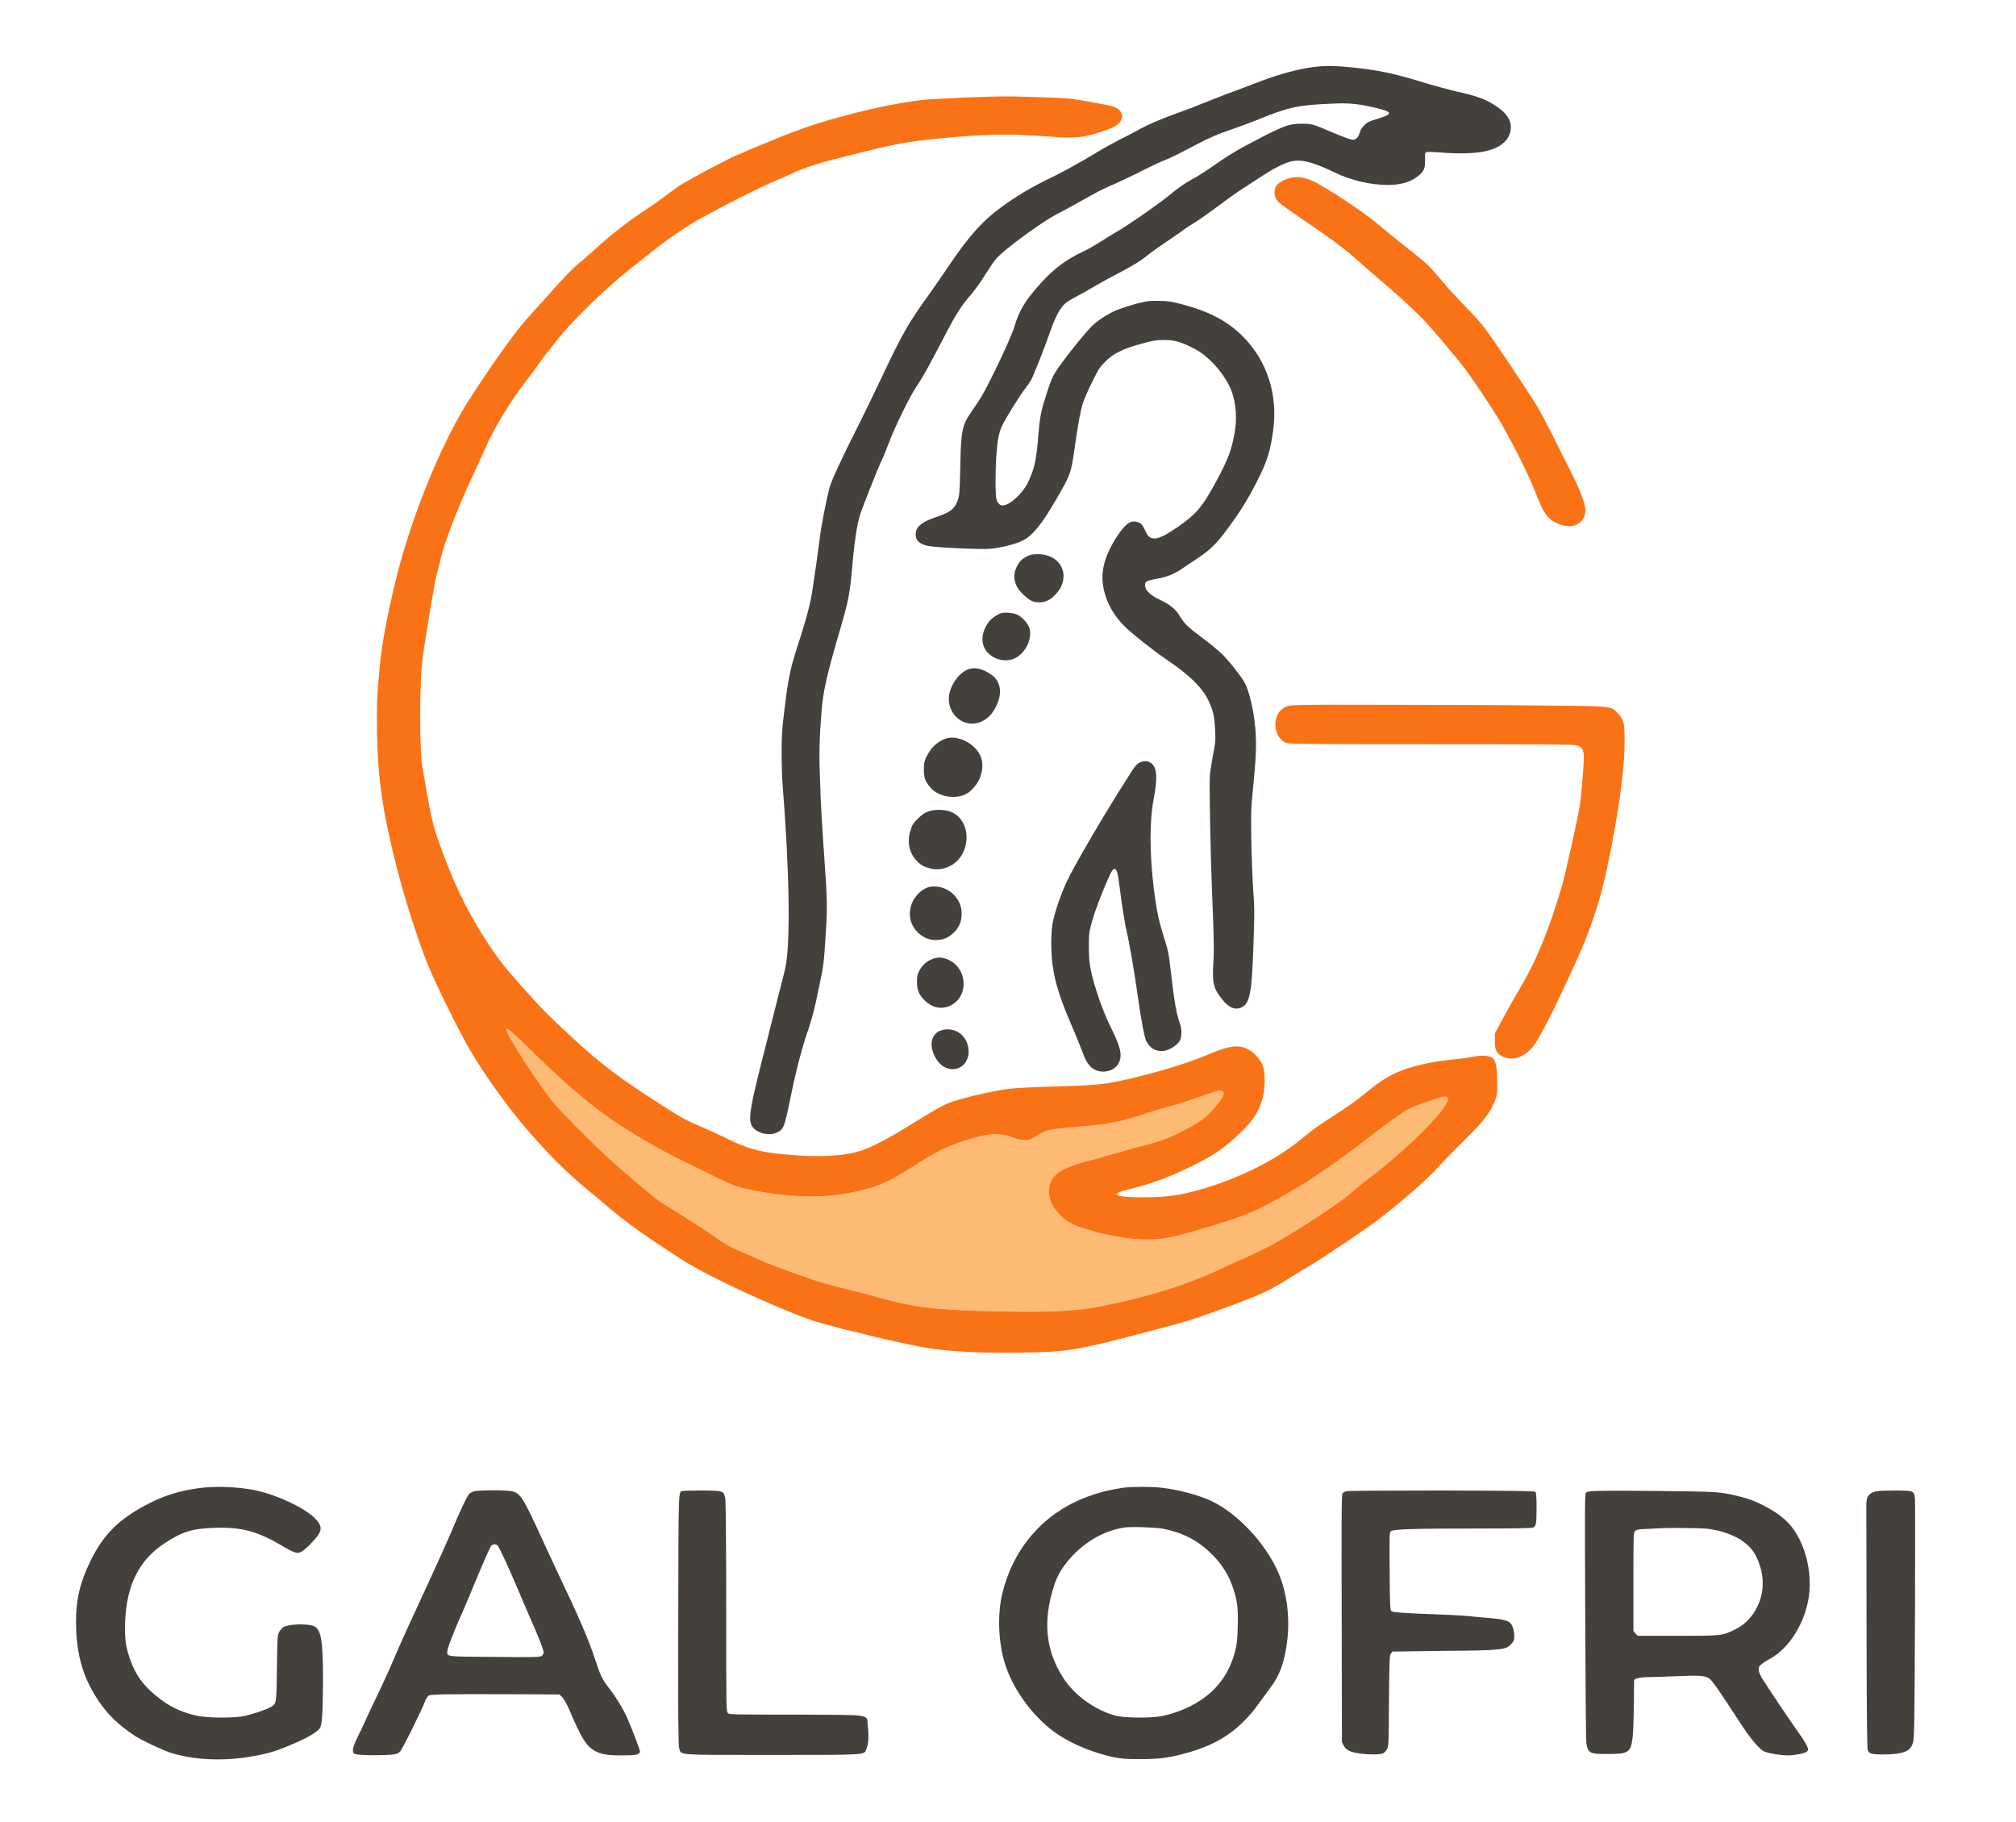
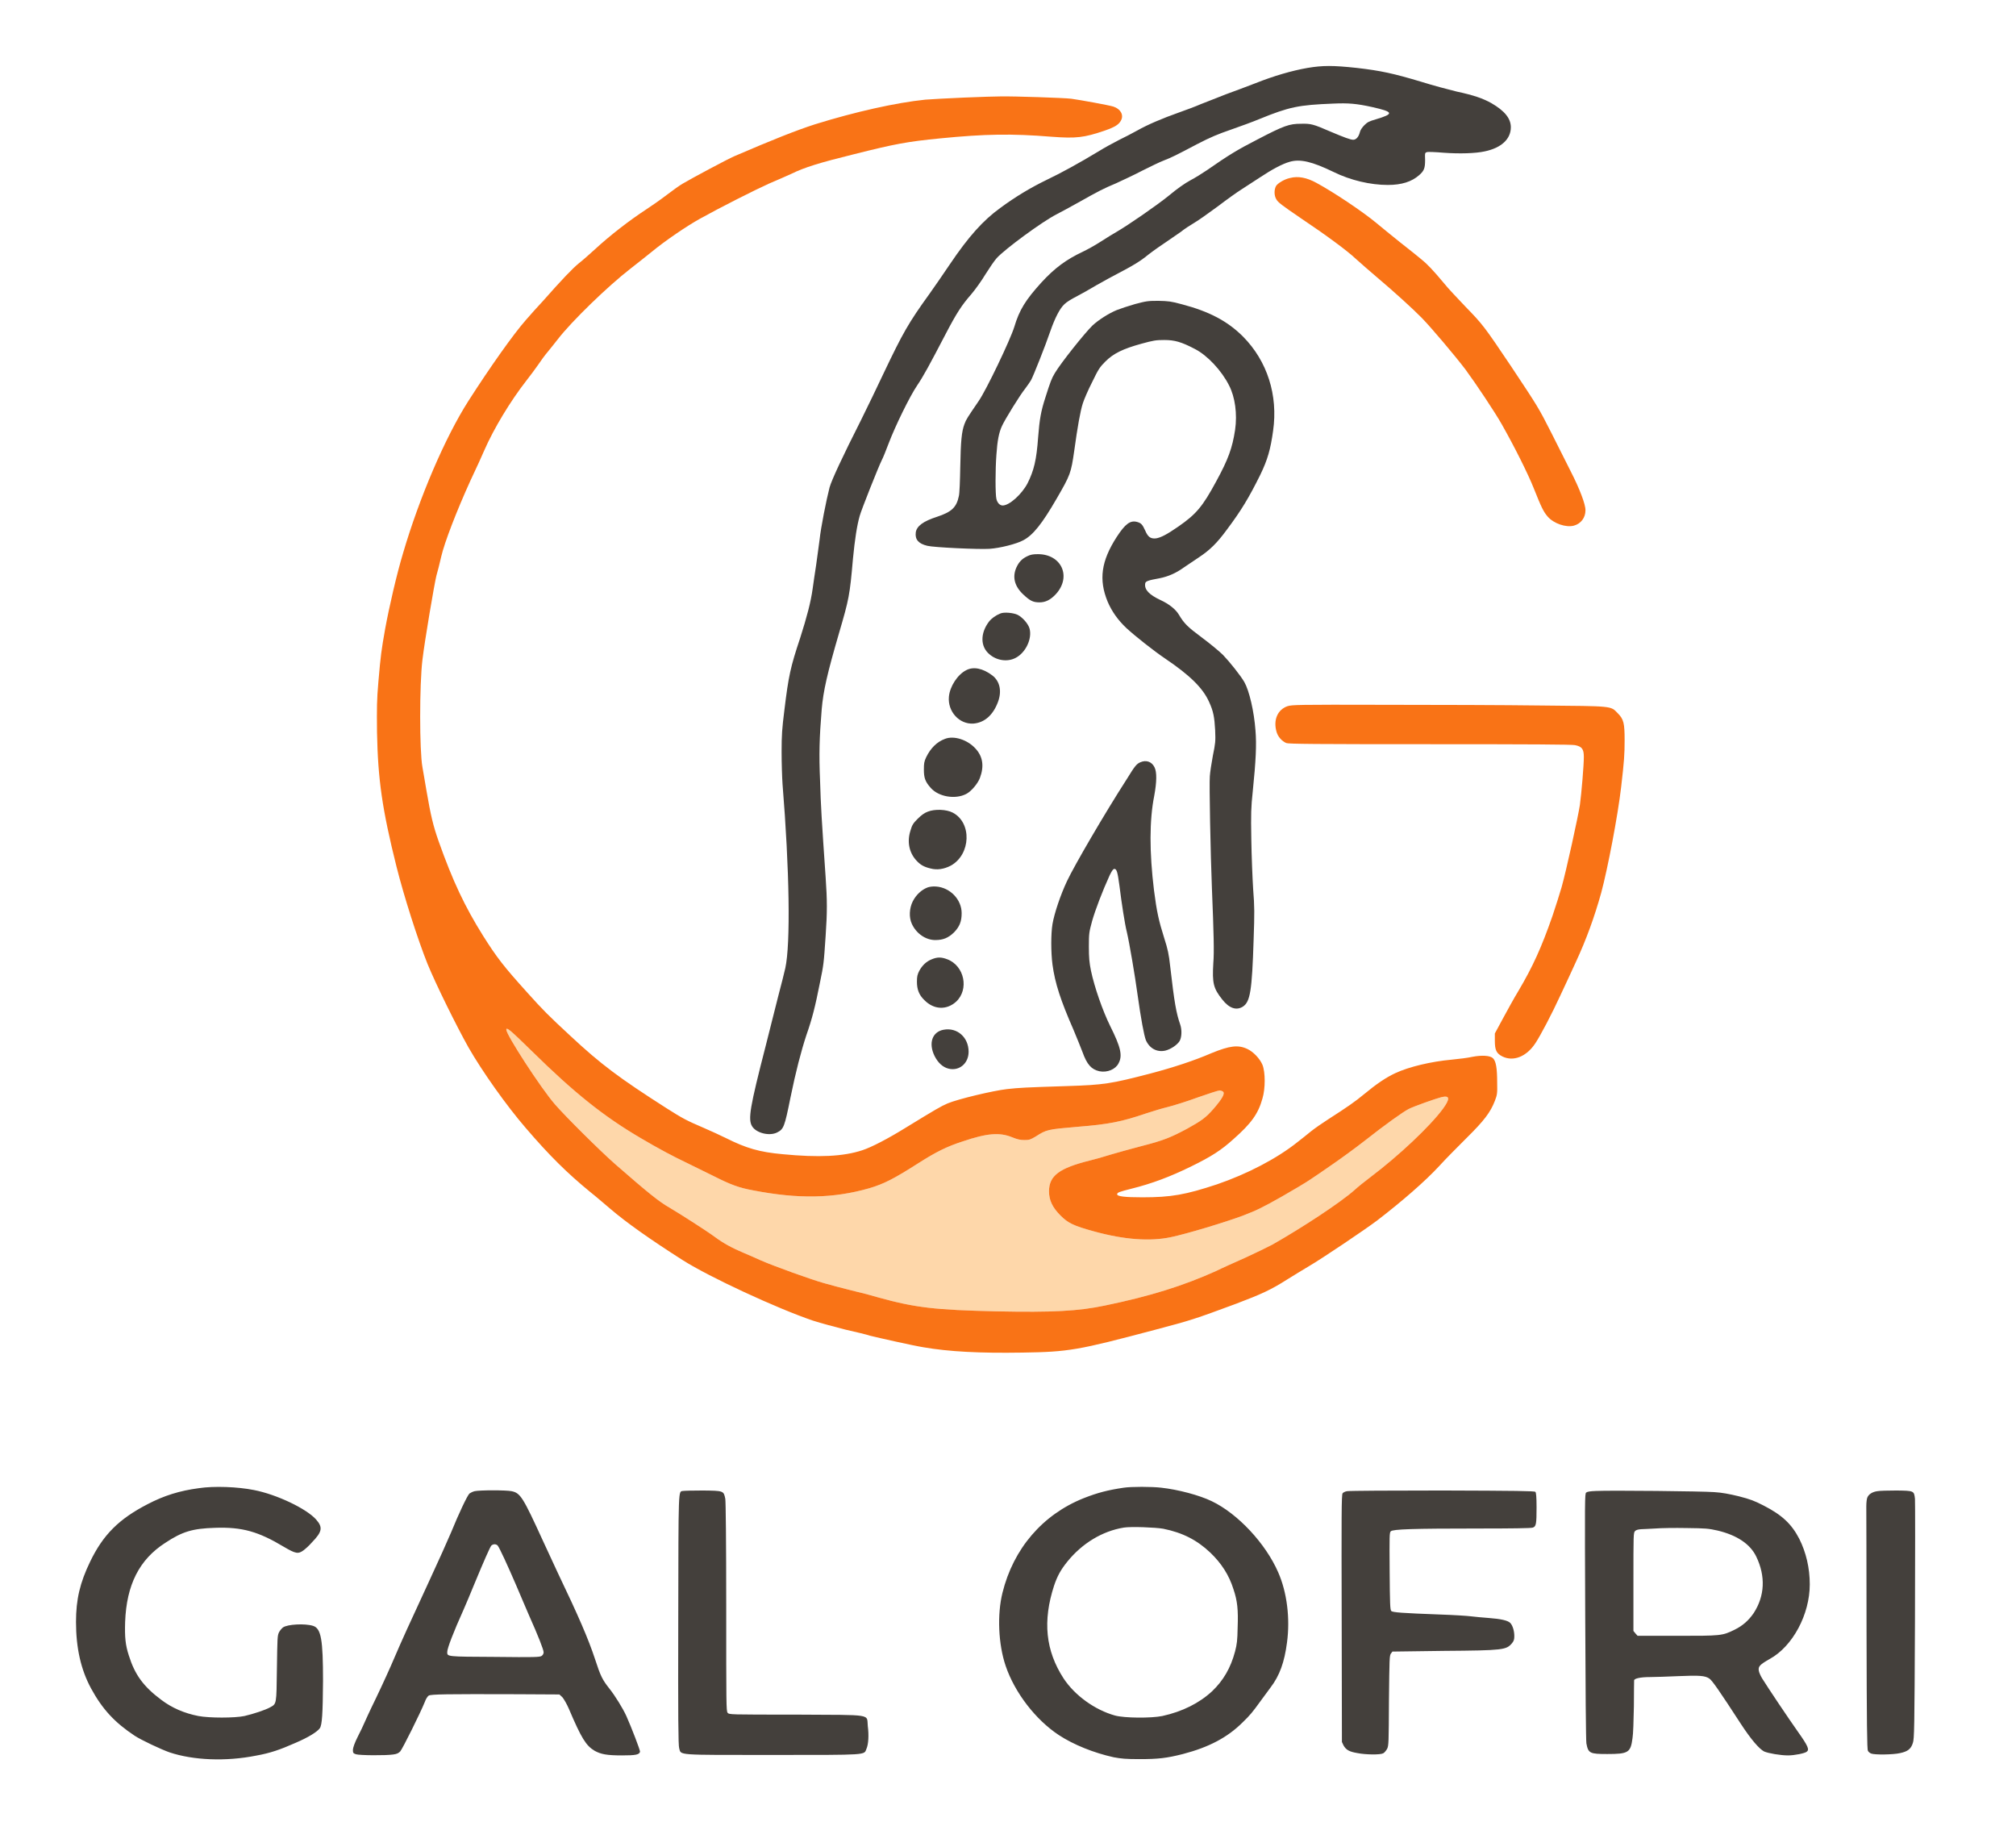
<svg xmlns="http://www.w3.org/2000/svg" viewBox="614 143 870 786">
-   <path fill="#fdba74" d="M832.5 587.3c0 2.2 14.9 25.2 21 32.2c4.4 5.1 19.6 20.2 26 25.8c14.1 12.3 18.9 16.2 23.5 18.8c4.4 2.6 16 10 19.5 12.6c3.8 2.8 7.5 4.8 12.5 6.9c2 .8 5.3 2.3 7.3 3.2c5.7 2.5 21.8 8.3 27.2 9.8c2.7 .8 8.1 2.2 12.1 3.2c3.9 .9 9.2 2.3 11.8 3.1c15.6 4.3 24.1 5.3 50.5 5.9c24.6 .5 35.5-.1 46.9-2.5c19.4-4 33.8-8.5 48-14.9c2.4-1.2 8-3.7 12.5-5.7c4.4-2 9.7-4.6 11.8-5.7c13.2-7.5 29.6-18.3 35.5-23.6c1.3-1.2 4.4-3.7 6.8-5.5c12.2-9.2 25.7-21.9 31.3-29.5c3.2-4.4 3-5.9-.7-5c-2.4 .6-12 4-14.1 5.1c-2.5 1.3-10.1 6.7-19.1 13.8c-4.1 3.2-10.3 7.7-13.8 10.1c-3.4 2.4-7.7 5.3-9.5 6.5c-1.9 1.3-7.6 4.7-12.7 7.6c-8 4.5-10.4 5.7-16.4 8c-7.8 2.9-24 7.8-31.1 9.3c-9 1.9-20.2 1.1-33.2-2.5c-8.8-2.4-11.2-3.6-14.4-6.8c-3.5-3.5-5-6.6-5-10.5c0-6.7 4.4-10 17.7-13.3c2.1-.5 6-1.6 8.8-2.5c2.7-.8 8.8-2.5 13.4-3.7c9.4-2.4 12.6-3.7 19.7-7.5c6.3-3.5 8-4.7 11.5-8.7c3.6-4.2 4.8-6.3 4.1-7.2c-.3-.3-1-.6-1.6-.6c-.6 0-4.8 1.4-9.4 3c-4.6 1.7-10.4 3.5-12.8 4.1c-2.5 .6-6.8 1.9-9.5 2.8c-10.6 3.6-16 4.7-29.8 5.8c-12.9 1.1-13.2 1.2-17.9 4.2c-2.2 1.3-2.7 1.5-4.8 1.5c-1.8 0-3.1-.3-5.3-1.2c-5.4-2.2-10.8-1.8-21.4 1.8c-6.8 2.2-11.4 4.5-18.8 9.2c-10.8 6.9-15.1 9.1-21.5 11c-15.4 4.4-30.5 4.7-50.1 .9c-6.1-1.1-9.8-2.5-16.9-6.1c-3.6-1.8-8.7-4.3-11.4-5.6c-6.3-3-12.5-6.3-20.3-10.9c-16-9.4-28.6-19.5-46.8-37.4c-9.6-9.4-11.1-10.6-11.1-9.3" />
+   <path fill="#fed7aa" d="M832.5 587.3c0 2.2 14.9 25.2 21 32.2c4.4 5.1 19.6 20.2 26 25.8c14.1 12.3 18.9 16.2 23.5 18.8c4.4 2.6 16 10 19.5 12.6c3.8 2.8 7.5 4.8 12.5 6.9c2 .8 5.3 2.3 7.3 3.2c5.7 2.5 21.8 8.3 27.2 9.8c2.7 .8 8.1 2.2 12.1 3.2c3.9 .9 9.2 2.3 11.8 3.1c15.6 4.3 24.1 5.3 50.5 5.9c24.6 .5 35.5-.1 46.9-2.5c19.4-4 33.8-8.5 48-14.9c2.4-1.2 8-3.7 12.5-5.7c4.4-2 9.7-4.6 11.8-5.7c13.2-7.5 29.6-18.3 35.5-23.6c1.3-1.2 4.4-3.7 6.8-5.5c12.2-9.2 25.7-21.9 31.3-29.5c3.2-4.4 3-5.9-.7-5c-2.4 .6-12 4-14.1 5.1c-2.5 1.3-10.1 6.7-19.1 13.8c-4.1 3.2-10.3 7.7-13.8 10.1c-3.4 2.4-7.7 5.3-9.5 6.5c-1.9 1.3-7.6 4.7-12.7 7.6c-8 4.5-10.4 5.7-16.4 8c-7.8 2.9-24 7.8-31.1 9.3c-9 1.9-20.2 1.1-33.2-2.5c-8.8-2.4-11.2-3.6-14.4-6.8c-3.5-3.5-5-6.6-5-10.5c0-6.7 4.4-10 17.7-13.3c2.1-.5 6-1.6 8.8-2.5c2.7-.8 8.8-2.5 13.4-3.7c9.4-2.4 12.6-3.7 19.7-7.5c6.3-3.5 8-4.7 11.5-8.7c3.6-4.2 4.8-6.3 4.1-7.2c-.3-.3-1-.6-1.6-.6c-.6 0-4.8 1.4-9.4 3c-4.6 1.7-10.4 3.5-12.8 4.1c-2.5 .6-6.8 1.9-9.5 2.8c-10.6 3.6-16 4.7-29.8 5.8c-12.9 1.1-13.2 1.2-17.9 4.2c-2.2 1.3-2.7 1.5-4.8 1.5c-1.8 0-3.1-.3-5.3-1.2c-5.4-2.2-10.8-1.8-21.4 1.8c-6.8 2.2-11.4 4.5-18.8 9.2c-10.8 6.9-15.1 9.1-21.5 11c-15.4 4.4-30.5 4.7-50.1 .9c-6.1-1.1-9.8-2.5-16.9-6.1c-3.6-1.8-8.7-4.3-11.4-5.6c-6.3-3-12.5-6.3-20.3-10.9c-16-9.4-28.6-19.5-46.8-37.4c-9.6-9.4-11.1-10.6-11.1-9.3" />
  <path fill="#f97316" fill-rule="evenodd" d="M1030.1 185.1c-6.9 .3-14.5 .7-16.8 .9c-12.6 1.3-30.1 5.2-47.5 10.6c-8.1 2.6-18.4 6.7-34.9 13.8c-3.2 1.4-17.8 9.2-22.4 11.9c-1.2 .7-4.3 2.9-6.9 4.9c-2.6 2-6.5 4.7-8.5 6c-7.5 4.9-15.9 11.4-22.5 17.5c-2.1 1.9-5.1 4.6-6.8 5.9c-2.7 2.2-7.3 7-15.6 16.4c-2 2.1-5.2 5.7-7.2 8c-5.4 6.1-15.5 20.4-24.8 34.9c-10.1 15.8-21.2 41.7-28.3 65.9c-2.7 9-5.9 22.8-7.7 32.6c-1.6 9.1-1.9 11.1-2.9 22.7c-.7 8.1-.7 11-.6 21.9c.4 20.3 2.2 33.1 8.4 57.9c3.3 13.1 9.2 31.5 13.4 42c3.6 8.8 12.4 26.6 17.6 35.9c6 10.5 16.5 25.3 24.8 34.9c10.2 11.9 17.8 19.4 27.8 27.6c2.3 1.8 6.1 5.1 8.6 7.2c7 6 17.2 13.2 31.3 22.2c11.5 7.3 40.6 20.8 56.2 26.1c3.4 1.1 9.8 2.8 14.1 3.9c4.4 1 9.1 2.1 10.5 2.6c3.6 .9 18.7 4.3 23.1 5c11 1.9 24.2 2.6 42.6 2.3c20.2-.3 24-1 57.2-9.8c15.9-4.2 17.1-4.6 35.2-11.3c10.8-4.1 15-6 21.9-10.4c2.7-1.7 7-4.3 9.5-5.8c5.5-3.2 23.8-15.5 29.4-19.7c10.8-8.3 20.8-17 26.8-23.5c2.6-2.9 8-8.3 11.8-12.1c7.6-7.5 10.3-11.1 12.2-16c1-2.6 1.1-3.2 1-7.9c0-6.2-.5-9.2-1.8-10.5c-1.2-1.2-4.9-1.4-9-.6c-1.7 .4-5.6 .9-8.8 1.2c-8.9 .8-18.5 3.1-24.3 5.8c-4.1 1.9-8.2 4.7-13.4 9c-4.1 3.4-7.3 5.6-15.7 11c-2.5 1.6-5.8 3.9-7.3 5.1c-1.6 1.3-4.2 3.4-5.9 4.7c-8.9 7.1-21.6 13.7-34.7 18.2c-13.6 4.5-19.8 5.6-32.2 5.6c-7.6 0-10.9-.4-10.9-1.3c0-.8 1-1.1 6.1-2.4c8.9-2.2 16.8-5.2 25.6-9.5c9-4.4 13.2-7.1 18.6-12c7.6-6.7 10.6-10.9 12.4-17.4c1.3-4.3 1.3-11.4 0-14.6c-1.1-2.6-3.9-5.6-6.5-6.8c-4-1.9-7.7-1.4-15.5 1.8c-7.4 3.2-16.5 6.2-26.4 8.8c-16.9 4.4-20 4.9-35.8 5.4c-18.6 .6-20.4 .7-26 1.3c-6.1 .7-21.2 4.3-25.7 6.2c-2.8 1.2-5.2 2.6-18.1 10.5c-7.6 4.7-14.7 8.4-18.7 9.7c-8.2 2.7-18.8 3.2-34.3 1.7c-10.1-.9-15.8-2.6-24.4-6.9c-2.4-1.2-6.8-3.2-9.8-4.5c-7.5-3.2-9.1-4.1-15.9-8.4c-20.5-13.1-28.3-18.9-41.6-31.3c-9.6-8.9-11.7-11-18.7-18.8c-10-11.1-12.9-14.8-18.9-24.3c-7.9-12.6-13.1-23.6-19.2-40.8c-2.4-6.8-3.4-11.1-5.3-22.1c-.6-3.7-1.4-8.1-1.7-9.9c-1.3-7.1-1.3-35.6 0-46.3c1-8.4 5.1-32.5 6-36.2c.6-2 1.5-5.7 2.1-8.3c1.4-6.1 6.6-19.6 12.6-32.8c2.6-5.5 5.3-11.4 6-13.1c4.1-9.4 11.3-21.3 18.1-30c1.8-2.3 4.1-5.4 5.2-7c1-1.5 2.8-4 4-5.4c1.2-1.4 3.1-3.9 4.4-5.5c6-7.8 21.7-23 31.4-30.5c2.8-2.2 6.9-5.4 9.1-7.2c5.8-4.8 15.2-11.2 21-14.4c8.8-4.9 23.9-12.5 29.7-15.1c3.1-1.3 7.4-3.2 9.6-4.2c5.7-2.8 12.2-4.8 27.2-8.5c17.5-4.4 22.8-5.4 37.1-6.8c19.3-1.9 30.8-2.1 48-.7c10.7 .8 14 .4 23.1-2.7c4.3-1.5 6-2.6 6.9-4.4c1.2-2.3-.2-4.9-3.3-5.9c-1.8-.6-14.5-2.9-18.2-3.4c-3.3-.4-24.7-1.1-30.4-1c-1.8 0-8.9 .2-15.8 .5M1170.7 219.8c-2.4 .5-5.2 2.2-6 3.4c-.9 1.6-.9 4.2 .1 5.8c.7 1.3 2.3 2.5 10.5 8.1c11.2 7.5 20.1 14.1 23.6 17.4c2 1.8 6.2 5.5 9.4 8.2c6.9 5.8 15.6 13.7 19.3 17.5c4.1 4.2 14.4 16.4 18.8 22.2c4.5 6.1 12.9 18.7 15.7 23.7c5.5 9.7 11.3 21.3 13.8 27.6c3.3 8.3 4.2 10.1 6 12.2c2.6 3 7.9 4.8 11.3 3.9c3-.8 5-3.4 5-6.6c.1-2.5-2.6-9.5-6.3-16.7c-1.9-3.8-5.7-11.3-8.4-16.7c-5.6-11-5.6-11-17.5-28.9c-11.5-17.1-12.1-17.9-19.6-25.6c-3.5-3.7-7.6-8-9-9.8c-5.1-6.1-7.5-8.6-10-10.6c-1.3-1.1-5.4-4.4-9-7.2c-3.6-2.9-8.2-6.6-10.2-8.3c-6.1-5.1-18.7-13.5-26.1-17.5c-4.2-2.3-7.9-3-11.4-2.1M1169.6 447.7c-4.3 1.5-6.2 6-4.7 11.1c.6 2.1 2.3 4 4.2 4.8c.9 .4 12.5 .5 61.8 .5c43.5 0 61.4 .1 62.8 .4c3 .6 3.8 1.7 3.8 5.1c0 3.6-1 15.6-1.7 20.7c-.7 4.7-5.9 28.5-7.9 35.5c-.7 2.5-2.5 8.1-3.9 12.3c-4.8 13.8-8.6 22.1-14.7 32.4c-1.9 3.1-4.9 8.6-6.8 12.1l-3.4 6.3l0 3.2c0 4 .7 5.4 3.2 6.7c4.8 2.4 10.5 .1 14.3-5.7c2.3-3.5 7-12.4 11-21.1c2.2-4.7 5.1-10.9 6.4-13.8c4.6-9.9 8.1-19.6 11-30c2.8-10.4 7.2-33.4 8.6-45.6c1.3-11.2 1.5-14.1 1.5-20.2c0-7.4-.4-9.1-3-11.7c-3.1-3.2-1.9-3-33.2-3.3c-15-.2-45.3-.3-67.3-.3c-38.2-.1-40 0-42 .6M832.5 587.3c0 2.2 14.9 25.2 21 32.2c4.4 5.1 19.6 20.2 26 25.8c14.1 12.3 18.9 16.2 23.5 18.8c4.4 2.6 16 10 19.5 12.6c3.8 2.8 7.5 4.8 12.5 6.9c2 .8 5.3 2.3 7.3 3.2c5.7 2.5 21.8 8.3 27.2 9.8c2.7 .8 8.1 2.2 12.1 3.2c3.9 .9 9.2 2.3 11.8 3.1c15.6 4.3 24.1 5.3 50.5 5.9c24.6 .5 35.5-.1 46.9-2.5c19.4-4 33.8-8.5 48-14.9c2.4-1.2 8-3.7 12.5-5.7c4.4-2 9.7-4.6 11.8-5.7c13.2-7.5 29.6-18.3 35.5-23.6c1.3-1.2 4.4-3.7 6.8-5.5c12.2-9.2 25.7-21.9 31.3-29.5c3.2-4.4 3-5.9-.7-5c-2.4 .6-12 4-14.1 5.1c-2.5 1.3-10.1 6.7-19.1 13.8c-4.1 3.2-10.3 7.7-13.8 10.1c-3.4 2.4-7.7 5.3-9.5 6.5c-1.9 1.3-7.6 4.7-12.7 7.6c-8 4.5-10.4 5.7-16.4 8c-7.8 2.9-24 7.8-31.1 9.3c-9 1.9-20.2 1.1-33.2-2.5c-8.8-2.4-11.2-3.6-14.4-6.8c-3.5-3.5-5-6.6-5-10.5c0-6.7 4.4-10 17.7-13.3c2.1-.5 6-1.6 8.8-2.5c2.7-.8 8.8-2.5 13.4-3.7c9.4-2.4 12.6-3.7 19.7-7.5c6.3-3.5 8-4.7 11.5-8.7c3.6-4.2 4.8-6.3 4.1-7.2c-.3-.3-1-.6-1.6-.6c-.6 0-4.8 1.4-9.4 3c-4.6 1.7-10.4 3.5-12.8 4.1c-2.5 .6-6.8 1.9-9.5 2.8c-10.6 3.6-16 4.7-29.8 5.8c-12.9 1.1-13.2 1.2-17.9 4.2c-2.2 1.3-2.7 1.5-4.8 1.5c-1.8 0-3.1-.3-5.3-1.2c-5.4-2.2-10.8-1.8-21.4 1.8c-6.8 2.2-11.4 4.5-18.8 9.2c-10.8 6.9-15.1 9.1-21.5 11c-15.4 4.4-30.5 4.7-50.1 .9c-6.1-1.1-9.8-2.5-16.9-6.1c-3.6-1.8-8.7-4.3-11.4-5.6c-6.3-3-12.5-6.3-20.3-10.9c-16-9.4-28.6-19.5-46.8-37.4c-9.6-9.4-11.1-10.6-11.1-9.3" />
  <path fill="#44403c" fill-rule="evenodd" d="M1178.3 172.3c-6.9 1.2-14.7 3.5-22.5 6.6c-3.7 1.4-9.4 3.6-12.8 4.8c-3.4 1.3-8.2 3.2-10.7 4.2c-2.5 1.1-6.9 2.7-9.7 3.7c-6.8 2.4-13.4 5.2-17.8 7.7c-2 1.1-5.6 3-7.9 4.1c-2.4 1.2-6.4 3.4-8.8 4.9c-8.3 5-15.9 9.2-22.4 12.3c-7 3.4-13.5 7.3-20 12.1c-7.5 5.4-13.8 12.5-21.7 24.2c-3.1 4.6-7.1 10.4-8.9 12.9c-9.1 12.6-11.5 16.9-19.7 34.1c-2.6 5.6-7.1 14.8-9.9 20.5c-7.9 15.6-12.6 25.7-13.5 28.9c-1.4 5.4-3.8 17.5-4.3 22.5c-.4 2.7-1 7.7-1.5 11c-.5 3.3-1.2 7.9-1.5 10.2c-.8 5.8-2.5 12.2-5.4 21.3c-4.2 12.6-5 16.3-6.8 31.1c-1 8-1.2 10.7-1.2 18c0 4.8 .2 11 .4 13.9c3 36.8 3.5 68.9 1.2 79.4c-.4 1.7-1.7 7.1-3 11.9c-1.2 4.9-3.7 14.5-5.4 21.4c-6.9 26.8-7.8 32-5.9 35c1.8 2.9 7.5 4.3 10.8 2.6c2.8-1.4 3.2-2.5 5.7-14.9c2.3-11.3 4.6-20.1 6.9-27.1c2.5-7.1 3.8-12.3 5.8-22.4c1.7-8.2 1.7-8.6 2.5-20.4c.7-10.2 .7-15.3 0-25.3c-1.7-24.6-2.1-31.1-2.4-41.6c-.5-11.5-.3-18.5 .7-30.8c.7-8.1 2.4-15.5 7.5-33c4.3-14.7 4.6-16.1 6-32.1c.8-8.2 1.7-14.2 2.9-18.4c.7-2.6 8.1-21.2 9.5-24c.6-1.1 1.9-4.4 3-7.3c2.8-7.4 9.1-20.3 12.3-25c2.7-4 5.1-8.4 12.3-22.2c4.7-9 6.9-12.4 11.1-17.2c1.7-2 4.5-5.9 6.1-8.6c1.7-2.7 3.8-5.8 4.8-6.9c3.5-3.9 19.7-15.8 25.8-18.9c2.1-1.1 6.4-3.4 9.4-5.1c8.9-5 10.8-6 16.3-8.3c2.8-1.3 8-3.7 11.4-5.5c3.4-1.7 7.5-3.7 9.1-4.3c3.6-1.4 5.4-2.3 14.5-7.1c5.8-3 8.9-4.3 14.7-6.3c4-1.4 9.5-3.4 12.1-4.5c13-5.3 16.9-6.1 31.9-6.7c6.6-.3 10.1 0 16.9 1.5c9.3 2.1 9.5 2.9 1.5 5.3c-2.8 .8-3.6 1.2-4.9 2.5c-1 1-1.8 2.2-2 3.2c-.5 1.9-1.6 3.1-2.8 3.1c-1.2 0-3.9-1-9.8-3.5c-7.6-3.3-8.5-3.5-12.8-3.4c-5 0-7.3 .8-18.8 6.8c-8.6 4.4-12.5 6.8-21.7 13.2c-1.9 1.3-5.1 3.3-7.2 4.4c-2.4 1.3-5.7 3.6-9.4 6.7c-5.2 4.2-17.5 12.7-22.7 15.7c-1.1 .6-4 2.4-6.5 4c-2.6 1.7-6.1 3.6-7.8 4.4c-7.2 3.4-12.1 7-17.9 13.3c-6.8 7.5-9.5 11.8-11.7 19.2c-1.7 5.5-12.1 27.3-15.4 32c-4.7 6.9-5.4 7.9-6.1 9.9c-1.2 3.2-1.6 7.3-1.8 18.5c-.1 5.7-.3 11.4-.6 12.5c-1 4.9-3.1 6.9-9.5 9c-5.9 1.9-8.7 4-9.1 6.7c-.4 3.1 1.2 4.9 5 5.8c2.8 .7 22.1 1.6 26.8 1.3c4.5-.3 11.7-2.1 14.6-3.7c4.2-2.2 8.1-7.1 14.3-17.8c6.1-10.5 6.3-11.2 7.7-20.9c1.4-10.2 2.6-17 3.7-20.4c.5-1.6 2.3-5.8 4-9.1c2.7-5.6 3.3-6.5 5.7-8.9c3.5-3.5 7.6-5.5 15.6-7.7c5.1-1.4 6.3-1.6 9.8-1.6c4.5 0 7.4 .8 13.3 3.9c5.3 2.7 11.5 9.3 14.7 15.7c2.6 5 3.6 12.3 2.6 19.2c-1.2 7.8-2.9 12.6-8.2 22.3c-5.8 10.7-8.5 14-16.3 19.4c-4.9 3.4-7.6 4.8-9.7 5.1c-2.3 .2-3.4-.6-4.6-3.4c-1.2-2.6-1.7-3.2-3.5-3.7c-2.9-.8-5.1 .8-8.8 6.5c-6.7 10.4-7.8 18.4-3.9 27.9c1.8 4.2 4.4 7.9 8.1 11.4c3.8 3.5 11.9 9.9 16.8 13.2c10.5 7.1 16.2 12.6 18.9 18.7c1.8 3.9 2.3 6.5 2.6 12.2c.2 4.8 .1 5.6-1 11c-.6 3.2-1.2 7.2-1.3 8.8c-.3 3.3 .3 33.6 .9 48.4c.8 19.5 1 27.6 .6 32.3c-.5 8.6 0 10.8 3.9 15.7c3 3.8 6.1 4.8 8.9 3c3.1-2.1 3.9-6.6 4.6-28.9c.4-11.6 .4-14.1-.2-21.7c-.3-4.8-.7-14.5-.8-21.6c-.2-11.2-.1-13.9 .6-20.4c1.4-13.7 1.7-20.5 1.2-26.5c-.6-8.3-2.7-17.2-4.8-20.9c-1.6-2.8-6.4-8.8-9.2-11.7c-1.5-1.5-5.6-4.9-9.1-7.5c-6.2-4.6-7.7-6.1-9.9-9.8c-1.4-2.4-4.3-4.7-8-6.4c-4.9-2.3-7-4.5-6.6-7.1c.1-1 1.2-1.4 6.2-2.3c3.6-.7 7.1-2.2 10.4-4.6c1.3-.9 4.2-2.8 6.4-4.3c5-3.3 8-6.3 12.2-12c6.3-8.4 9.6-13.9 14.5-23.8c3.1-6.4 4.4-10.9 5.5-18.9c2.2-15.4-2.5-30.1-13-40.7c-6.6-6.6-14.5-10.8-26.3-13.9c-4.8-1.3-5.8-1.4-10.2-1.5c-4.5 0-5.2 .1-10.1 1.4c-2.8 .8-6.4 2-7.9 2.6c-3.4 1.4-7.8 4.2-10.4 6.6c-3.4 3.3-13.7 16.2-16.3 20.6c-1.4 2.3-2 4-4 10.3c-2 6.1-2.6 9.7-3.2 17.4c-.7 9.8-1.8 14.3-4.6 19.9c-2.5 4.7-7.8 9.5-10.7 9.5c-1.2 0-2.3-1.1-2.7-2.8c-.5-2-.5-12.6 0-19.1c.4-6.1 1.1-9.6 2.4-12.4c1.2-2.7 7.8-13.4 10-16.1c.9-1.2 2.1-2.9 2.5-3.6c.9-1.5 6.3-15.1 8.4-21.3c2-5.7 4.1-9.8 6.1-11.6c.9-.9 3.2-2.3 5.2-3.3c1.9-1 5.7-3.1 8.5-4.8c2.8-1.6 7.9-4.4 11.4-6.2c4.2-2.2 7.3-4.1 9.5-5.8c1.7-1.4 5.2-4 7.8-5.7c2.5-1.7 6-4.1 7.7-5.3c1.6-1.3 4.4-3.1 6.1-4.1c1.7-1 6.2-4.2 10-7c3.8-2.9 8.4-6.2 10.2-7.3c1.9-1.2 5.4-3.5 8-5.2c5.3-3.5 9.6-5.8 12.8-6.7c4.5-1.3 9.6-.1 18.9 4.4c7.3 3.6 15.9 5.6 23.4 5.6c6 0 10.3-1.4 13.5-4.2c2.2-1.9 2.6-3.1 2.6-6.6c-.1-3.1-.1-3.1 .9-3.4c.5-.1 3.7 0 7.1 .3c6.8 .5 13.8 .3 17.8-.6c7.1-1.5 11.2-5.3 11.2-10.4c0-3.8-2.7-7.1-8.4-10.4c-3.6-2-7.5-3.4-15-5c-3.3-.8-10.1-2.6-15.2-4.2c-12-3.6-17.5-4.8-27.9-6c-10.3-1.1-14.6-1.1-21.2 0M1057.3 383c-2.3 1.1-3.6 2.5-4.7 4.9c-1.8 4.1-.8 8.1 3.1 11.7c2.8 2.6 4.1 3.3 6.9 3.3c2.6 0 4.8-1.1 7.1-3.6c6.8-7.5 2.4-17.2-7.8-17.2c-2.1 0-3.2 .2-4.6 .9M1045.7 407.7c-2 .8-3.8 2.1-4.9 3.5c-3.8 5-3.8 10.8 .2 14.1c3.1 2.7 7.7 3.4 11.2 1.6c4.4-2.2 7.3-8.3 6.1-12.7c-.6-2.1-3-4.8-5.1-5.9c-1.8-.9-5.9-1.3-7.5-.6M1030.9 432.2c-3.7 1.9-7 7-7.4 11.4c-.6 6.4 4.5 12 10.6 11.6c4.8-.4 8.5-3.7 10.6-9.4c1.7-4.6 .8-8.9-2.5-11.4c-4.1-3.1-8.2-3.9-11.3-2.2M1021.8 461.8c-3.5 1.3-6.2 4-8.1 7.9c-.9 1.9-1 2.7-1 5.4c0 3.6 .6 5.2 3 7.9c3.4 3.8 10.5 5 15.2 2.6c2.1-1 5.1-4.5 6-7c1.9-5.1 1.2-9.3-2-12.7c-3.5-3.8-9.3-5.6-13.1-4.1M1106.1 471.9c-1.6 .7-2.3 1.5-5.8 7.2c-9.6 14.9-22.7 37.4-25.8 44c-2.8 5.9-5.5 13.9-6.3 18.6c-.7 4.2-.7 12.1 0 17.5c1.1 8.1 3.5 15.4 9.1 28.2c1.4 3.3 3.1 7.6 3.8 9.4c2 5.6 3.9 7.6 7.3 8.4c3.4 .7 7-.8 8.3-3.4c1.8-3.3 1-6.9-3.6-16.1c-3.3-6.7-6.8-16.8-8.3-23.9c-.7-3.5-.9-5.5-.9-10.4c0-5.7 .1-6.2 1.4-11c1.3-4.6 4.4-12.8 7.6-19.8c1-2 1.5-2.7 2-2.7c1 0 1.4 1.3 2.2 7.3c.9 7.3 2.3 16.5 3.2 20c1.1 4.7 3.5 18.8 4.6 26.9c1.5 10.7 2.8 17.6 3.6 19.7c1.6 3.6 4.8 5.3 8.4 4.5c2.4-.6 5.2-2.5 6.2-4.2c.9-1.7 1-4.8 .2-7.1c-1.7-4.9-2.5-9.3-4.3-25c-.6-5.4-1-7.3-2.6-12.3c-2.3-7.3-3.2-11.2-4.4-20.6c-2-16.4-2-30.2 .1-40.7c1.1-6 1.2-10.3 .1-12.4c-1.2-2.4-3.6-3.2-6.1-2.1M1014.4 493.2c-1.4 .5-2.8 1.5-4.4 3.1c-2 2-2.4 2.7-3.1 5.1c-1.5 4.7-.6 9.3 2.4 12.7c1.8 2 3.3 2.9 6.2 3.6c2.9 .8 5.9 .3 8.8-1.2c8.7-4.8 9.2-18.6 .8-22.9c-2.7-1.4-7.7-1.6-10.7-.4M1014.3 525.9c-2.6 1-4.9 3.1-6.4 6c-1.5 3-1.7 6.9-.4 9.7c1.9 4.2 6 7 10.1 7c3.4 0 5.6-.9 8.1-3.3c2.4-2.5 3.3-4.7 3.3-8.3c0-5.9-5-11.1-11.1-11.5c-1.3-.1-2.8 .1-3.6 .4M1016.1 556.9c-2.3 .9-4.1 2.6-5.4 5c-.8 1.6-1 2.4-1 4.7c0 3.3 .9 5.7 3.2 7.9c4.1 4.2 9.6 4.4 13.7 .7c5.7-5.3 3.6-15.5-3.8-18.3c-2.6-1-4.3-1-6.7 0M1021.2 587.3c-4.9 .9-6.6 5.8-3.9 11.3c1.5 3 3.6 4.9 6.1 5.5c4.6 1.1 8.6-2.3 8.6-7.3c0-6.2-4.9-10.6-10.8-9.5M699.8 785.1c-8.3 1.1-15 3.2-22.1 6.9c-12.4 6.4-19.2 13.2-24.8 24.8c-4.4 9.1-6.1 16.3-6.1 26c0 11.2 2.1 20.6 6.5 28.7c4.9 9 10.2 14.7 18.8 20.4c2.9 1.9 11.4 5.9 15.1 7.2c10.2 3.4 24.2 4 37.3 1.4c6.1-1.1 10.2-2.5 17-5.5c5.6-2.4 9.3-4.7 10.5-6.3c1-1.4 1.3-6.3 1.4-20.4c0-17.8-.8-22.7-4.3-23.8c-3.5-1.1-11.1-.7-13 .7c-.5 .4-1.3 1.3-1.7 2.1c-.7 1.4-.7 2.5-.9 15.6c-.2 15.7-.1 15.2-3 16.8c-2 1.1-7.1 2.8-11 3.7c-4.2 .9-15.2 .9-19.9 0c-6.1-1.2-11.4-3.5-15.9-6.9c-7.8-5.8-11.5-10.9-14.1-19.2c-1.5-4.6-1.8-7.9-1.6-14.5c.6-16 6.1-26.9 17.3-34.1c7.4-4.9 11.8-6.2 21.5-6.5c11.7-.4 18.7 1.6 29.7 8.2c5.1 3 6.2 3.2 8.5 1.5c.8-.6 2.4-2 3.5-3.3c4.6-4.7 4.9-6.6 1.9-10c-4.2-4.7-17-10.8-26.8-12.7c-7-1.4-17.2-1.8-23.8-.8M1098.9 784.9c-6.7 1-11.1 2.1-17.2 4.5c-17.8 7.1-30.4 21.8-35.1 40.9c-2.3 9.3-1.8 22.1 1.4 31.5c3.9 11.5 12.9 23.2 22.9 29.8c6.4 4.2 15.1 7.7 23.7 9.6c3.3 .6 5.2 .8 11.1 .8c8.1 0 11.7-.4 18.8-2.2c11.1-2.9 19.2-7.1 25.8-13.7c3.1-3 4.2-4.3 7.8-9.3c1-1.4 2.9-3.9 4.2-5.7c3.9-5.1 6-10.9 7.1-19.4c1.4-10.4 0-21.7-3.8-30.3c-5.4-12.4-17.4-25.3-28.7-30.7c-5.4-2.6-14.5-5-21.7-5.8c-4.2-.5-13-.5-16.3 0M818.8 786.4c-.8 .2-1.8 .7-2.2 1c-.9 .8-4.6 8.6-7.9 16.7c-1.8 4.2-5 11.4-9.5 21.1c-8.8 19-11.8 25.6-14.8 32.6c-1.8 4.3-5.5 12.4-8.1 17.8c-2.7 5.5-5 10.6-5.3 11.3c-.3 .7-1.4 3.1-2.6 5.4c-1.4 2.8-2 4.6-2.1 5.6c0 1.4 .1 1.6 1.3 2c1.5 .5 12.8 .6 16.1 .1c1.5-.2 2.2-.5 3-1.3c1-1.1 8.7-16.6 10.6-21.3c.4-1.2 1.2-2.5 1.7-2.8c1-.6 7.4-.7 38.1-.6l18.3 .1l1.3 1.2c.6 .7 1.9 2.9 2.8 5c5.4 12.7 7.4 15.9 11.1 18.1c2.7 1.5 5.3 2 11.8 2c5.9 0 7.5-.3 7.8-1.6c.1-.6-3.7-10.5-5.9-15.4c-1.5-3.3-4.9-8.8-7.3-11.8c-3-3.8-3.8-5.3-6.2-12.7c-2.9-8.8-7.1-18.5-16.1-37.3c-1.2-2.6-4.1-8.8-6.4-13.8c-8.6-18.8-9.7-20.6-13.5-21.4c-2.3-.5-13.8-.5-16 0M908.7 786.3c-2 .4-1.9-2.5-2 55.6c-.1 42.4 0 54.1 .4 55.4c.9 3.1-1.8 2.9 40.3 2.9c41.6 0 39.4 .1 40.5-2.6c.9-2 1.1-6 .6-9.8c-.6-5.4 3-4.8-30.9-5c-28.9 0-28.9 0-29.6-.8c-.6-.8-.6-3.5-.6-45.6c0-28.8-.2-45.4-.4-46.7c-.7-3.5-.7-3.5-9.7-3.6c-4.2 0-8.1 .1-8.6 .2M1195.3 786.4c-.8 .1-1.7 .6-1.9 .9c-.5 .6-.5 9.7-.4 54l.1 53.3l.7 1.5c1.1 1.9 2.4 2.7 6 3.3c3.5 .7 9.8 .8 11.1 .1c.5-.2 1.2-1.1 1.7-1.9c.7-1.5 .7-2.5 .8-20.9c.2-18.1 .2-19.5 .9-20.3l.6-.8l22.1-.3c25.9-.2 27-.4 29.5-3.3c.8-1 1-1.6 1-3.1c0-2.2-.7-4.5-1.7-5.6c-1-1.1-4-1.8-9.4-2.2c-2.6-.2-6-.5-7.5-.7c-1.4-.2-7.6-.6-13.7-.8c-16.2-.6-20.1-.9-20.8-1.5c-.5-.5-.6-3.1-.7-17.2c-.1-15.5-.1-16.6 .5-17.2c.9-.9 9.3-1.2 38.2-1.2c13.3 0 22.6-.1 23.1-.4c1.4-.5 1.6-1.5 1.6-8.7c0-4.6-.2-6.4-.5-6.7c-.4-.4-8.1-.5-40.2-.6c-21.8 0-40.2 .1-41.1 .3M1302.8 786.3c-2.7 .1-3.8 .3-4.3 .7c-.6 .6-.6 2.6-.4 53.5c.1 30.6 .3 53.6 .5 54.7c.8 4.3 1.5 4.6 9 4.6c9.1 0 10.1-.6 10.9-6.8c.3-1.6 .5-7.8 .6-13.8c0-6 .1-11 .1-11.2c.1-.8 2.8-1.4 6.7-1.4c2.2 0 7.8-.2 12.3-.4c9.2-.4 11.6-.2 13.4 1c1.2 .7 4.5 5.5 13.6 19.5c4.5 6.9 8 10.9 10.1 12c1.8 .8 7.1 1.7 10.3 1.7c2.8 0 7.3-.9 8.1-1.6c1.2-.9 .6-2.4-3.8-8.6c-4.1-5.8-12.9-18.9-15.5-23.1c-.6-1-1.3-2.5-1.4-3.3c-.3-1.8 .5-2.6 4.7-5c9.9-5.4 17.3-19.2 17.3-32.2c0-7.1-1.6-13.8-4.5-19.6c-3.3-6.4-7.4-10.3-15.4-14.4c-4.1-2.1-5.7-2.7-10.7-4c-4.1-1-7.3-1.6-10.6-1.8c-4.9-.4-44.8-.8-51-.5M1424.1 786.4c-2.1 .3-3.6 1.3-4.2 2.6c-.3 .5-.5 2.3-.5 3.9c0 1.7 .1 25.9 .1 53.9c.1 40.5 .2 50.9 .6 51.6c.2 .5 .9 1 1.4 1.2c1.5 .6 9.6 .5 12.5-.2c3.3-.7 4.7-1.8 5.5-4.4c.6-1.8 .7-5.8 .9-52.6c.1-27.8 .1-51.6 0-52.7c-.4-3.5-.4-3.5-8-3.6c-3.6 0-7.3 .1-8.3 .3M1099 802.1c-9.3 1.5-18 6.8-24.4 14.7c-2.9 3.6-4.3 6.2-5.7 10.3c-5 15.3-3.7 28.1 4.1 40.1c4.8 7.3 13.5 13.6 22.2 16c4.1 1.1 15.5 1.2 20.4 .2c8.7-1.9 16-5.6 21.5-10.7c4.8-4.6 8-10 9.9-17.2c.8-3.1 1-4.7 1.1-10.2c.3-7.7-.1-11.6-1.8-16.6c-1.9-6.1-5.2-11.2-10-15.8c-5.7-5.4-11.9-8.6-20.3-10.3c-3.4-.6-13.9-1-17-.5M1328.3 802.5c-2.4 .1-5.2 .3-6.1 .3c-1.3 .1-2.1 .3-2.6 .8c-.7 .8-.7 1.3-.7 21.9l0 21.2l.9 1.1l.9 1l17 0c19 0 19.5 0 24.8-2.6c3.5-1.7 6.1-4 8.3-7.2c4.8-7.4 5.2-15.9 1.1-24.4c-2.6-5.4-8.3-9.2-16.6-11.2c-4-.9-5.1-1-13.5-1.1c-5.1-.1-11.2 0-13.5 .2M826 809.9c-.6 .8-3.1 6.4-7.4 16.8c-1.6 3.9-3.6 8.7-4.5 10.7c-4.5 10-7.1 16.8-7.1 18.4c0 2-.3 2 20.5 2.1c17.3 .2 19.4 .1 20.2-.4c.6-.4 .9-1 .9-1.6c0-1.1-2.4-7.2-6.2-15.7c-1.3-3.1-3.9-9-5.6-13.1c-3.7-8.6-7.2-16.2-8-17.2c-.3-.4-.9-.6-1.4-.6c-.4 0-1 .2-1.4 .6" />
</svg>
